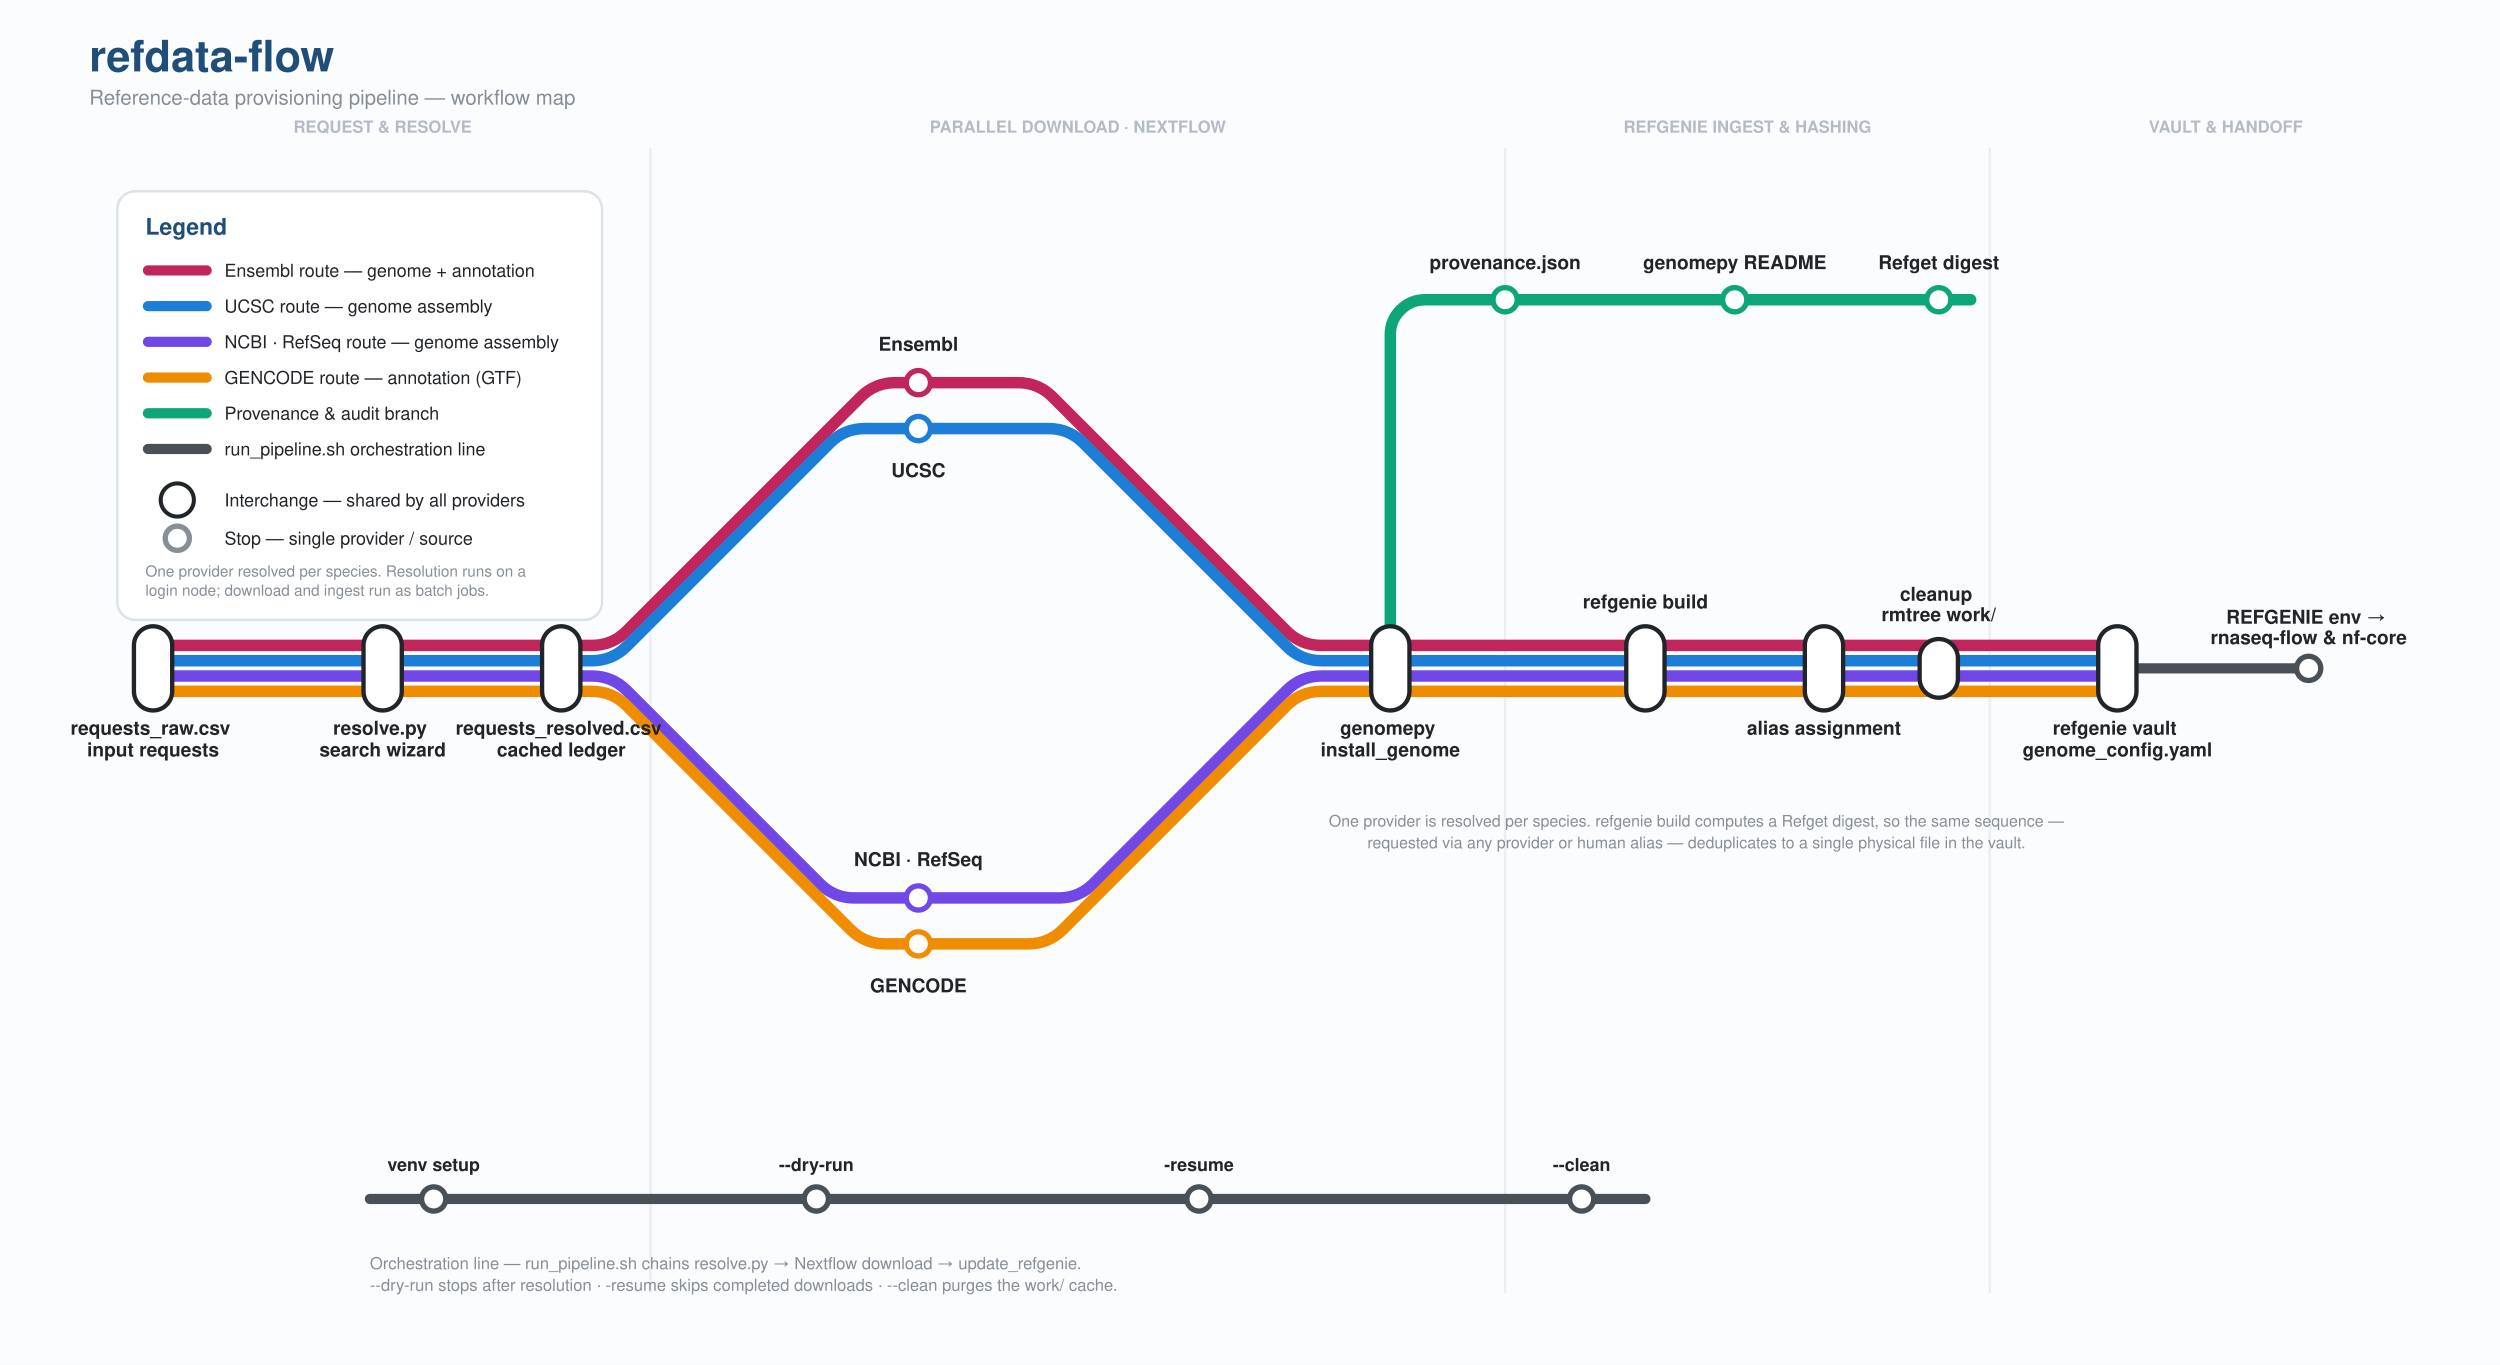
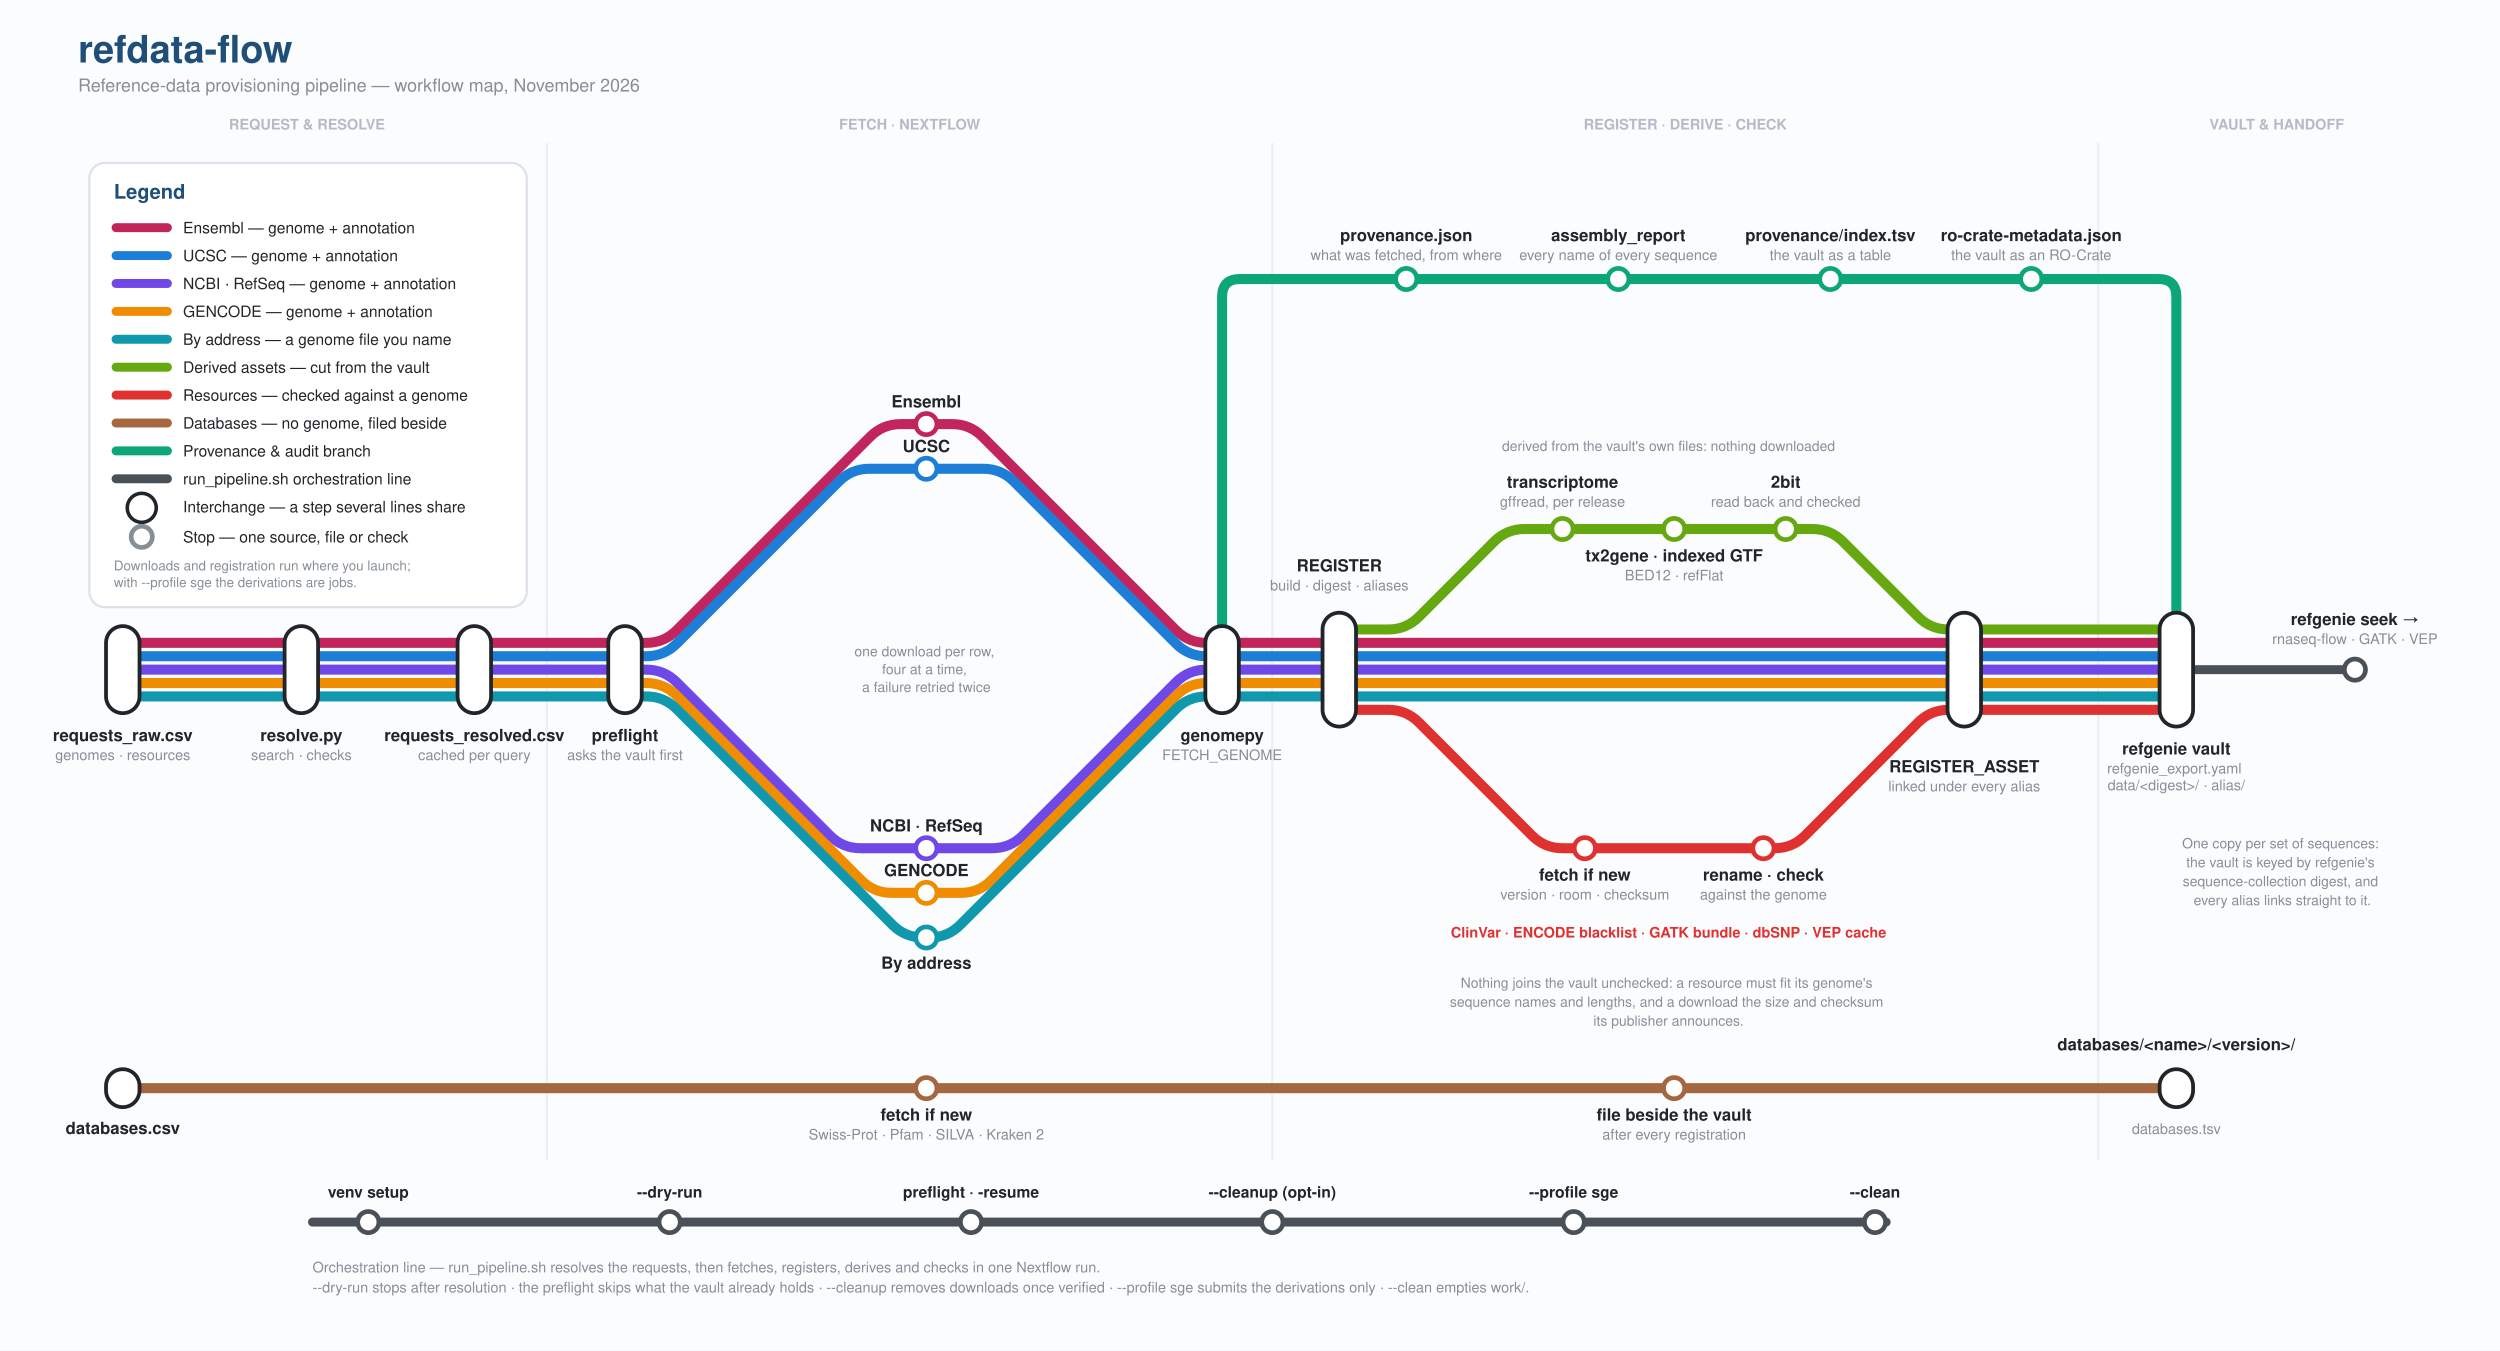
- <svg xmlns="http://www.w3.org/2000/svg" viewBox="0 0 1960 1070" font-family="'Segoe UI',Helvetica,Arial,sans-serif">
-   <rect width="1960" height="1070" fill="#fbfcfe" />
-   <text x="70.0" y="56.0" font-size="34" font-weight="800" text-anchor="start" fill="#1f4e79" font-family="'Segoe UI',Helvetica,Arial,sans-serif">
-     <tspan x="70.0" dy="0">refdata-flow</tspan>
-   </text>
-   <text x="70.0" y="82.0" font-size="16" font-weight="500" text-anchor="start" fill="#868e96" font-family="'Segoe UI',Helvetica,Arial,sans-serif">
-     <tspan x="70.0" dy="0">Reference-data provisioning pipeline — workflow map</tspan>
-   </text>
-   <text x="300.0" y="104.0" font-size="13" font-weight="700" text-anchor="middle" fill="#b4bbc6" font-family="'Segoe UI',Helvetica,Arial,sans-serif">
-     <tspan x="300.0" dy="0">REQUEST  &amp;  RESOLVE</tspan>
-   </text>
-   <text x="845.0" y="104.0" font-size="13" font-weight="700" text-anchor="middle" fill="#b4bbc6" font-family="'Segoe UI',Helvetica,Arial,sans-serif">
-     <tspan x="845.0" dy="0">PARALLEL  DOWNLOAD  ·  NEXTFLOW</tspan>
-   </text>
-   <text x="1370.0" y="104.0" font-size="13" font-weight="700" text-anchor="middle" fill="#b4bbc6" font-family="'Segoe UI',Helvetica,Arial,sans-serif">
-     <tspan x="1370.0" dy="0">REFGENIE  INGEST  &amp;  HASHING</tspan>
-   </text>
-   <text x="1745.0" y="104.0" font-size="13" font-weight="700" text-anchor="middle" fill="#b4bbc6" font-family="'Segoe UI',Helvetica,Arial,sans-serif">
-     <tspan x="1745.0" dy="0">VAULT  &amp;  HANDOFF</tspan>
-   </text>
-   <line x1="510" y1="116" x2="510" y2="1014" stroke="#eceef3" stroke-width="2" />
-   <line x1="1180" y1="116" x2="1180" y2="1014" stroke="#eceef3" stroke-width="2" />
-   <line x1="1560" y1="116" x2="1560" y2="1014" stroke="#eceef3" stroke-width="2" />
-   <path d="M 120.0 506.0 L 464.0 506.0 Q 480.0 506.0 491.3 494.7 L 674.7 311.3 Q 686.0 300.0 702.0 300.0 L 798.0 300.0 Q 814.0 300.0 825.3 311.3 L 1008.7 494.7 Q 1020.0 506.0 1036.0 506.0 L 1660.0 506.0" fill="none" stroke="#c2255c" stroke-width="9" stroke-linejoin="round" stroke-linecap="round" />
-   <path d="M 120.0 518.0 L 464.0 518.0 Q 480.0 518.0 491.3 506.7 L 650.7 347.3 Q 662.0 336.0 678.0 336.0 L 822.0 336.0 Q 838.0 336.0 849.3 347.3 L 1008.7 506.7 Q 1020.0 518.0 1036.0 518.0 L 1660.0 518.0" fill="none" stroke="#1c7ed6" stroke-width="9" stroke-linejoin="round" stroke-linecap="round" />
-   <path d="M 120.0 530.0 L 464.0 530.0 Q 480.0 530.0 491.3 541.3 L 642.7 692.7 Q 654.0 704.0 670.0 704.0 L 830.0 704.0 Q 846.0 704.0 857.3 692.7 L 1008.7 541.3 Q 1020.0 530.0 1036.0 530.0 L 1660.0 530.0" fill="none" stroke="#7048e8" stroke-width="9" stroke-linejoin="round" stroke-linecap="round" />
-   <path d="M 120.0 542.0 L 464.0 542.0 Q 480.0 542.0 491.3 553.3 L 666.7 728.7 Q 678.0 740.0 694.0 740.0 L 806.0 740.0 Q 822.0 740.0 833.3 728.7 L 1008.7 553.3 Q 1020.0 542.0 1036.0 542.0 L 1660.0 542.0" fill="none" stroke="#f08c00" stroke-width="9" stroke-linejoin="round" stroke-linecap="round" />
-   <path d="M 1090.0 491.0 L 1090.0 262.3 Q 1090.0 251.0 1098.0 243.0 L 1098.0 243.0 Q 1106.0 235.0 1117.3 235.0 L 1545.0 235.0" fill="none" stroke="#0ca678" stroke-width="9" stroke-linejoin="round" stroke-linecap="round" />
-   <path d="M 1675.0 524.0 L 1810.0 524.0" fill="none" stroke="#495057" stroke-width="8" stroke-linejoin="round" stroke-linecap="round" />
-   <path d="M 290 940 L 1290 940" fill="none" stroke="#495057" stroke-width="8" stroke-linejoin="round" stroke-linecap="round" />
-   <rect x="105" y="491" width="30" height="66" rx="15" fill="#ffffff" stroke="#212529" stroke-width="3.4" />
-   <text x="120.0" y="576.0" font-size="15" font-weight="600" text-anchor="middle" fill="#212529" font-family="'Segoe UI',Helvetica,Arial,sans-serif">
-     <tspan x="120.0" dy="0">requests_raw.csv</tspan>
-     <tspan x="120.0" dy="17">input requests</tspan>
-   </text>
-   <rect x="285" y="491" width="30" height="66" rx="15" fill="#ffffff" stroke="#212529" stroke-width="3.4" />
-   <text x="300.0" y="576.0" font-size="15" font-weight="600" text-anchor="middle" fill="#212529" font-family="'Segoe UI',Helvetica,Arial,sans-serif">
-     <tspan x="300.0" dy="0">resolve.py</tspan>
-     <tspan x="300.0" dy="17">search wizard</tspan>
-   </text>
-   <rect x="425" y="491" width="30" height="66" rx="15" fill="#ffffff" stroke="#212529" stroke-width="3.4" />
-   <text x="440.0" y="576.0" font-size="15" font-weight="600" text-anchor="middle" fill="#212529" font-family="'Segoe UI',Helvetica,Arial,sans-serif">
-     <tspan x="440.0" dy="0">requests_resolved.csv</tspan>
-     <tspan x="440.0" dy="17">cached ledger</tspan>
-   </text>
-   <circle cx="720" cy="300" r="9.5" fill="#ffffff" stroke="#c2255c" stroke-width="4.2" />
-   <text x="720.0" y="275.0" font-size="15" font-weight="600" text-anchor="middle" fill="#212529" font-family="'Segoe UI',Helvetica,Arial,sans-serif">
-     <tspan x="720.0" dy="0">Ensembl</tspan>
-   </text>
-   <circle cx="720" cy="336" r="9.5" fill="#ffffff" stroke="#1c7ed6" stroke-width="4.2" />
-   <text x="720.0" y="374.0" font-size="15" font-weight="600" text-anchor="middle" fill="#212529" font-family="'Segoe UI',Helvetica,Arial,sans-serif">
-     <tspan x="720.0" dy="0">UCSC</tspan>
-   </text>
-   <circle cx="720" cy="704" r="9.5" fill="#ffffff" stroke="#7048e8" stroke-width="4.2" />
-   <text x="720.0" y="679.0" font-size="15" font-weight="600" text-anchor="middle" fill="#212529" font-family="'Segoe UI',Helvetica,Arial,sans-serif">
-     <tspan x="720.0" dy="0">NCBI · RefSeq</tspan>
-   </text>
-   <circle cx="720" cy="740" r="9.5" fill="#ffffff" stroke="#f08c00" stroke-width="4.2" />
-   <text x="720.0" y="778.0" font-size="15" font-weight="600" text-anchor="middle" fill="#212529" font-family="'Segoe UI',Helvetica,Arial,sans-serif">
-     <tspan x="720.0" dy="0">GENCODE</tspan>
-   </text>
-   <rect x="1075" y="491" width="30" height="66" rx="15" fill="#ffffff" stroke="#212529" stroke-width="3.4" />
-   <text x="1090.0" y="576.0" font-size="15" font-weight="600" text-anchor="middle" fill="#212529" font-family="'Segoe UI',Helvetica,Arial,sans-serif">
-     <tspan x="1090.0" dy="0">genomepy</tspan>
-     <tspan x="1090.0" dy="17">install_genome</tspan>
-   </text>
-   <circle cx="1180" cy="235" r="9.5" fill="#ffffff" stroke="#0ca678" stroke-width="4.2" />
-   <text x="1180.0" y="211.0" font-size="15" font-weight="600" text-anchor="middle" fill="#212529" font-family="'Segoe UI',Helvetica,Arial,sans-serif">
-     <tspan x="1180.0" dy="0">provenance.json</tspan>
-   </text>
-   <circle cx="1360" cy="235" r="9.5" fill="#ffffff" stroke="#0ca678" stroke-width="4.2" />
-   <text x="1360.0" y="211.0" font-size="15" font-weight="600" text-anchor="middle" fill="#212529" font-family="'Segoe UI',Helvetica,Arial,sans-serif">
-     <tspan x="1360.0" dy="0">genomepy README</tspan>
-   </text>
-   <circle cx="1520" cy="235" r="9.5" fill="#ffffff" stroke="#0ca678" stroke-width="4.2" />
-   <text x="1520.0" y="211.0" font-size="15" font-weight="600" text-anchor="middle" fill="#212529" font-family="'Segoe UI',Helvetica,Arial,sans-serif">
-     <tspan x="1520.0" dy="0">Refget digest</tspan>
-   </text>
-   <rect x="1275" y="491" width="30" height="66" rx="15" fill="#ffffff" stroke="#212529" stroke-width="3.4" />
-   <text x="1290.0" y="477.0" font-size="15" font-weight="600" text-anchor="middle" fill="#212529" font-family="'Segoe UI',Helvetica,Arial,sans-serif">
-     <tspan x="1290.0" dy="0">refgenie build</tspan>
-   </text>
-   <rect x="1415" y="491" width="30" height="66" rx="15" fill="#ffffff" stroke="#212529" stroke-width="3.4" />
-   <text x="1430.0" y="576.0" font-size="15" font-weight="600" text-anchor="middle" fill="#212529" font-family="'Segoe UI',Helvetica,Arial,sans-serif">
-     <tspan x="1430.0" dy="0">alias assignment</tspan>
-   </text>
-   <rect x="1505" y="501" width="30" height="46" rx="15" fill="#ffffff" stroke="#212529" stroke-width="3.4" />
-   <text x="1520.0" y="471.0" font-size="15" font-weight="600" text-anchor="middle" fill="#212529" font-family="'Segoe UI',Helvetica,Arial,sans-serif">
-     <tspan x="1520.0" dy="0">cleanup</tspan>
-     <tspan x="1520.0" dy="16">rmtree work/</tspan>
-   </text>
-   <rect x="1645" y="491" width="30" height="66" rx="15" fill="#ffffff" stroke="#212529" stroke-width="3.4" />
-   <text x="1660.0" y="576.0" font-size="15" font-weight="600" text-anchor="middle" fill="#212529" font-family="'Segoe UI',Helvetica,Arial,sans-serif">
-     <tspan x="1660.0" dy="0">refgenie vault</tspan>
-     <tspan x="1660.0" dy="17">genome_config.yaml</tspan>
-   </text>
-   <circle cx="1810" cy="524" r="9.5" fill="#ffffff" stroke="#495057" stroke-width="4.2" />
-   <text x="1810.0" y="489.0" font-size="15" font-weight="600" text-anchor="middle" fill="#212529" font-family="'Segoe UI',Helvetica,Arial,sans-serif">
-     <tspan x="1810.0" dy="0">REFGENIE env →</tspan>
-     <tspan x="1810.0" dy="16">rnaseq-flow &amp; nf-core</tspan>
-   </text>
-   <circle cx="340" cy="940" r="9.5" fill="#ffffff" stroke="#495057" stroke-width="4.2" />
-   <text x="340.0" y="918.0" font-size="14" font-weight="600" text-anchor="middle" fill="#212529" font-family="'Segoe UI',Helvetica,Arial,sans-serif">
-     <tspan x="340.0" dy="0">venv setup</tspan>
-   </text>
-   <circle cx="640" cy="940" r="9.5" fill="#ffffff" stroke="#495057" stroke-width="4.2" />
-   <text x="640.0" y="918.0" font-size="14" font-weight="600" text-anchor="middle" fill="#212529" font-family="'Segoe UI',Helvetica,Arial,sans-serif">
-     <tspan x="640.0" dy="0">--dry-run</tspan>
-   </text>
-   <circle cx="940" cy="940" r="9.5" fill="#ffffff" stroke="#495057" stroke-width="4.2" />
-   <text x="940.0" y="918.0" font-size="14" font-weight="600" text-anchor="middle" fill="#212529" font-family="'Segoe UI',Helvetica,Arial,sans-serif">
-     <tspan x="940.0" dy="0">-resume</tspan>
-   </text>
-   <circle cx="1240" cy="940" r="9.5" fill="#ffffff" stroke="#495057" stroke-width="4.2" />
-   <text x="1240.0" y="918.0" font-size="14" font-weight="600" text-anchor="middle" fill="#212529" font-family="'Segoe UI',Helvetica,Arial,sans-serif">
-     <tspan x="1240.0" dy="0">--clean</tspan>
-   </text>
-   <text x="1330.0" y="648.0" font-size="12.5" font-weight="500" text-anchor="middle" fill="#868e96" font-family="'Segoe UI',Helvetica,Arial,sans-serif">
-     <tspan x="1330.0" dy="0">One provider is resolved per species. refgenie build computes a Refget digest, so the same sequence —</tspan>
-   </text>
-   <text x="1330.0" y="665.0" font-size="12.5" font-weight="500" text-anchor="middle" fill="#868e96" font-family="'Segoe UI',Helvetica,Arial,sans-serif">
-     <tspan x="1330.0" dy="0">requested via any provider or human alias — deduplicates to a single physical file in the vault.</tspan>
-   </text>
-   <text x="290.0" y="995.0" font-size="13" font-weight="500" text-anchor="start" fill="#868e96" font-family="'Segoe UI',Helvetica,Arial,sans-serif">
-     <tspan x="290.0" dy="0">Orchestration line — run_pipeline.sh chains resolve.py → Nextflow download → update_refgenie.</tspan>
-   </text>
-   <text x="290.0" y="1012.0" font-size="13" font-weight="500" text-anchor="start" fill="#868e96" font-family="'Segoe UI',Helvetica,Arial,sans-serif">
-     <tspan x="290.0" dy="0">--dry-run stops after resolution · -resume skips completed downloads · --clean purges the work/ cache.</tspan>
-   </text>
-   <rect x="92" y="150" width="380" height="336" rx="14" fill="#ffffff" stroke="#dde2ea" stroke-width="2" />
-   <text x="114.0" y="184.0" font-size="18" font-weight="800" text-anchor="start" fill="#1f4e79" font-family="'Segoe UI',Helvetica,Arial,sans-serif">
-     <tspan x="114.0" dy="0">Legend</tspan>
-   </text>
-   <line x1="116" y1="212" x2="162" y2="212" stroke="#c2255c" stroke-width="8" stroke-linecap="round" />
-   <text x="176.0" y="217.0" font-size="14" font-weight="500" text-anchor="start" fill="#212529" font-family="'Segoe UI',Helvetica,Arial,sans-serif">
-     <tspan x="176.0" dy="0">Ensembl route — genome + annotation</tspan>
-   </text>
-   <line x1="116" y1="240" x2="162" y2="240" stroke="#1c7ed6" stroke-width="8" stroke-linecap="round" />
-   <text x="176.0" y="245.0" font-size="14" font-weight="500" text-anchor="start" fill="#212529" font-family="'Segoe UI',Helvetica,Arial,sans-serif">
-     <tspan x="176.0" dy="0">UCSC route — genome assembly</tspan>
-   </text>
-   <line x1="116" y1="268" x2="162" y2="268" stroke="#7048e8" stroke-width="8" stroke-linecap="round" />
-   <text x="176.0" y="273.0" font-size="14" font-weight="500" text-anchor="start" fill="#212529" font-family="'Segoe UI',Helvetica,Arial,sans-serif">
-     <tspan x="176.0" dy="0">NCBI · RefSeq route — genome assembly</tspan>
-   </text>
-   <line x1="116" y1="296" x2="162" y2="296" stroke="#f08c00" stroke-width="8" stroke-linecap="round" />
-   <text x="176.0" y="301.0" font-size="14" font-weight="500" text-anchor="start" fill="#212529" font-family="'Segoe UI',Helvetica,Arial,sans-serif">
-     <tspan x="176.0" dy="0">GENCODE route — annotation (GTF)</tspan>
-   </text>
-   <line x1="116" y1="324" x2="162" y2="324" stroke="#0ca678" stroke-width="8" stroke-linecap="round" />
-   <text x="176.0" y="329.0" font-size="14" font-weight="500" text-anchor="start" fill="#212529" font-family="'Segoe UI',Helvetica,Arial,sans-serif">
-     <tspan x="176.0" dy="0">Provenance &amp; audit branch</tspan>
-   </text>
-   <line x1="116" y1="352" x2="162" y2="352" stroke="#495057" stroke-width="8" stroke-linecap="round" />
-   <text x="176.0" y="357.0" font-size="14" font-weight="500" text-anchor="start" fill="#212529" font-family="'Segoe UI',Helvetica,Arial,sans-serif">
-     <tspan x="176.0" dy="0">run_pipeline.sh orchestration line</tspan>
-   </text>
-   <rect x="126" y="379" width="26" height="26" rx="13" fill="#ffffff" stroke="#212529" stroke-width="3.2" />
-   <text x="176.0" y="397.0" font-size="14" font-weight="500" text-anchor="start" fill="#212529" font-family="'Segoe UI',Helvetica,Arial,sans-serif">
-     <tspan x="176.0" dy="0">Interchange — shared by all providers</tspan>
-   </text>
-   <circle cx="139" cy="422" r="9.5" fill="#ffffff" stroke="#868e96" stroke-width="4.2" />
-   <text x="176.0" y="427.0" font-size="14" font-weight="500" text-anchor="start" fill="#212529" font-family="'Segoe UI',Helvetica,Arial,sans-serif">
-     <tspan x="176.0" dy="0">Stop — single provider / source</tspan>
-   </text>
-   <text x="114.0" y="452.0" font-size="12" font-weight="500" text-anchor="start" fill="#868e96" font-family="'Segoe UI',Helvetica,Arial,sans-serif">
-     <tspan x="114.0" dy="0">One provider resolved per species. Resolution runs on a</tspan>
-   </text>
-   <text x="114.0" y="467.0" font-size="12" font-weight="500" text-anchor="start" fill="#868e96" font-family="'Segoe UI',Helvetica,Arial,sans-serif">
-     <tspan x="114.0" dy="0">login node; download and ingest run as batch jobs.</tspan>
+ <svg xmlns="http://www.w3.org/2000/svg" viewBox="0 0 2240 1210" font-family="'Segoe UI',Helvetica,Arial,sans-serif">
+   <rect width="2240" height="1210" fill="#fbfcfe" />
+   <text x="70" y="56" font-size="34" font-weight="800" text-anchor="start" fill="#1f4e79">
+     <tspan x="70" dy="0">refdata-flow</tspan>
+   </text>
+   <text x="70" y="82" font-size="16" font-weight="500" text-anchor="start" fill="#868e96">
+     <tspan x="70" dy="0">Reference-data provisioning pipeline — workflow map, November 2026</tspan>
+   </text>
+   <text x="275.0" y="116" font-size="13" font-weight="700" text-anchor="middle" fill="#b4bbc6">
+     <tspan x="275.0" dy="0">REQUEST  &amp;  RESOLVE</tspan>
+   </text>
+   <text x="815.0" y="116" font-size="13" font-weight="700" text-anchor="middle" fill="#b4bbc6">
+     <tspan x="815.0" dy="0">FETCH  ·  NEXTFLOW</tspan>
+   </text>
+   <text x="1510.0" y="116" font-size="13" font-weight="700" text-anchor="middle" fill="#b4bbc6">
+     <tspan x="1510.0" dy="0">REGISTER  ·  DERIVE  ·  CHECK</tspan>
+   </text>
+   <text x="2040.0" y="116" font-size="13" font-weight="700" text-anchor="middle" fill="#b4bbc6">
+     <tspan x="2040.0" dy="0">VAULT  &amp;  HANDOFF</tspan>
+   </text>
+   <line x1="490" y1="128" x2="490" y2="1040" stroke="#eceef3" stroke-width="2" />
+   <line x1="1140" y1="128" x2="1140" y2="1040" stroke="#eceef3" stroke-width="2" />
+   <line x1="1880" y1="128" x2="1880" y2="1040" stroke="#eceef3" stroke-width="2" />
+   <path d="M 110 576 L 579.0 576.0 Q 595 576 606.3 564.7 L 779.7 391.3 Q 791 380 807.0 380.0 L 853.0 380.0 Q 869 380 880.3 391.3 L 1053.7 564.7 Q 1065 576 1081.0 576.0 L 1950 576" fill="none" stroke="#c2255c" stroke-width="9" stroke-linejoin="round" stroke-linecap="round" />
+   <path d="M 110 588 L 579.0 588.0 Q 595 588 606.3 576.7 L 751.7 431.3 Q 763 420 779.0 420.0 L 881.0 420.0 Q 897 420 908.3 431.3 L 1053.7 576.7 Q 1065 588 1081.0 588.0 L 1950 588" fill="none" stroke="#1c7ed6" stroke-width="9" stroke-linejoin="round" stroke-linecap="round" />
+   <path d="M 110 600 L 579.0 600.0 Q 595 600 606.3 611.3 L 743.7 748.7 Q 755 760 771.0 760.0 L 889.0 760.0 Q 905 760 916.3 748.7 L 1053.7 611.3 Q 1065 600 1081.0 600.0 L 1950 600" fill="none" stroke="#7048e8" stroke-width="9" stroke-linejoin="round" stroke-linecap="round" />
+   <path d="M 110 612 L 579.0 612.0 Q 595 612 606.3 623.3 L 771.7 788.7 Q 783 800 799.0 800.0 L 861.0 800.0 Q 877 800 888.3 788.7 L 1053.7 623.3 Q 1065 612 1081.0 612.0 L 1950 612" fill="none" stroke="#f08c00" stroke-width="9" stroke-linejoin="round" stroke-linecap="round" />
+   <path d="M 110 624 L 579.0 624.0 Q 595 624 606.3 635.3 L 799.7 828.7 Q 811 840 827.0 840.0 L 833.0 840.0 Q 849 840 860.3 828.7 L 1053.7 635.3 Q 1065 624 1081.0 624.0 L 1950 624" fill="none" stroke="#1098ad" stroke-width="9" stroke-linejoin="round" stroke-linecap="round" />
+   <path d="M 1200 564 L 1244.0 564.0 Q 1260 564 1271.3 552.7 L 1338.7 485.3 Q 1350 474 1366.0 474.0 L 1624.0 474.0 Q 1640 474 1651.3 485.3 L 1718.7 552.7 Q 1730 564 1746.0 564.0 L 1950 564" fill="none" stroke="#66a80f" stroke-width="9" stroke-linejoin="round" stroke-linecap="round" />
+   <path d="M 1200 636 L 1244.0 636.0 Q 1260 636 1271.3 647.3 L 1372.7 748.7 Q 1384 760 1400.0 760.0 L 1590.0 760.0 Q 1606 760 1617.3 748.7 L 1718.7 647.3 Q 1730 636 1746.0 636.0 L 1950 636" fill="none" stroke="#e03131" stroke-width="9" stroke-linejoin="round" stroke-linecap="round" />
+   <path d="M 1095 561 L 1095.0 266.0 Q 1095 250 1111.0 250.0 L 1934.0 250.0 Q 1950 250 1950.0 266.0 L 1950 549" fill="none" stroke="#0ca678" stroke-width="9" stroke-linejoin="round" stroke-linecap="round" />
+   <path d="M 110 975 L 1950 975" fill="none" stroke="#a5673f" stroke-width="9" stroke-linejoin="round" stroke-linecap="round" />
+   <path d="M 1950 600 L 2110 600" fill="none" stroke="#495057" stroke-width="8" stroke-linejoin="round" stroke-linecap="round" />
+   <path d="M 280 1095 L 1690 1095" fill="none" stroke="#495057" stroke-width="8" stroke-linejoin="round" stroke-linecap="round" />
+   <rect x="95" y="561" width="30" height="78" rx="15" fill="#ffffff" stroke="#212529" stroke-width="3.4" />
+   <text x="110" y="664" font-size="15" font-weight="600" text-anchor="middle" fill="#212529">
+     <tspan x="110" dy="0">requests_raw.csv</tspan>
+   </text>
+   <text x="110" y="681" font-size="13" font-weight="500" text-anchor="middle" fill="#868e96">
+     <tspan x="110" dy="0">genomes · resources</tspan>
+   </text>
+   <rect x="255" y="561" width="30" height="78" rx="15" fill="#ffffff" stroke="#212529" stroke-width="3.4" />
+   <text x="270" y="664" font-size="15" font-weight="600" text-anchor="middle" fill="#212529">
+     <tspan x="270" dy="0">resolve.py</tspan>
+   </text>
+   <text x="270" y="681" font-size="13" font-weight="500" text-anchor="middle" fill="#868e96">
+     <tspan x="270" dy="0">search · checks</tspan>
+   </text>
+   <rect x="410" y="561" width="30" height="78" rx="15" fill="#ffffff" stroke="#212529" stroke-width="3.4" />
+   <text x="425" y="664" font-size="15" font-weight="600" text-anchor="middle" fill="#212529">
+     <tspan x="425" dy="0">requests_resolved.csv</tspan>
+   </text>
+   <text x="425" y="681" font-size="13" font-weight="500" text-anchor="middle" fill="#868e96">
+     <tspan x="425" dy="0">cached per query</tspan>
+   </text>
+   <rect x="545" y="561" width="30" height="78" rx="15" fill="#ffffff" stroke="#212529" stroke-width="3.4" />
+   <text x="560" y="664" font-size="15" font-weight="600" text-anchor="middle" fill="#212529">
+     <tspan x="560" dy="0">preflight</tspan>
+   </text>
+   <text x="560" y="681" font-size="13" font-weight="500" text-anchor="middle" fill="#868e96">
+     <tspan x="560" dy="0">asks the vault first</tspan>
+   </text>
+   <rect x="1080" y="561" width="30" height="78" rx="15" fill="#ffffff" stroke="#212529" stroke-width="3.4" />
+   <text x="1095" y="664" font-size="15" font-weight="600" text-anchor="middle" fill="#212529">
+     <tspan x="1095" dy="0">genomepy</tspan>
+   </text>
+   <text x="1095" y="681" font-size="13" font-weight="500" text-anchor="middle" fill="#868e96">
+     <tspan x="1095" dy="0">FETCH_GENOME</tspan>
+   </text>
+   <circle cx="830" cy="380" r="9.5" fill="#ffffff" stroke="#c2255c" stroke-width="4.2" />
+   <text x="830" y="365" font-size="15" font-weight="600" text-anchor="middle" fill="#212529">
+     <tspan x="830" dy="0">Ensembl</tspan>
+   </text>
+   <circle cx="830" cy="420" r="9.5" fill="#ffffff" stroke="#1c7ed6" stroke-width="4.2" />
+   <text x="830" y="405" font-size="15" font-weight="600" text-anchor="middle" fill="#212529">
+     <tspan x="830" dy="0">UCSC</tspan>
+   </text>
+   <circle cx="830" cy="760" r="9.5" fill="#ffffff" stroke="#7048e8" stroke-width="4.2" />
+   <text x="830" y="745" font-size="15" font-weight="600" text-anchor="middle" fill="#212529">
+     <tspan x="830" dy="0">NCBI · RefSeq</tspan>
+   </text>
+   <circle cx="830" cy="800" r="9.5" fill="#ffffff" stroke="#f08c00" stroke-width="4.2" />
+   <text x="830" y="785" font-size="15" font-weight="600" text-anchor="middle" fill="#212529">
+     <tspan x="830" dy="0">GENCODE</tspan>
+   </text>
+   <circle cx="830" cy="840" r="9.5" fill="#ffffff" stroke="#1098ad" stroke-width="4.2" />
+   <text x="830" y="868" font-size="15" font-weight="600" text-anchor="middle" fill="#212529">
+     <tspan x="830" dy="0">By address</tspan>
+   </text>
+   <text x="830" y="588" font-size="12.5" font-weight="500" text-anchor="middle" fill="#868e96">
+     <tspan x="830" dy="0">one download per row,</tspan>
+     <tspan x="830" dy="16">four at a time,</tspan>
+     <tspan x="830" dy="16">a failure retried twice</tspan>
+   </text>
+   <rect x="1185" y="549" width="30" height="102" rx="15" fill="#ffffff" stroke="#212529" stroke-width="3.4" />
+   <text x="1200" y="512" font-size="15" font-weight="600" text-anchor="middle" fill="#212529">
+     <tspan x="1200" dy="0">REGISTER</tspan>
+   </text>
+   <text x="1200" y="529" font-size="13" font-weight="500" text-anchor="middle" fill="#868e96">
+     <tspan x="1200" dy="0">build · digest · aliases</tspan>
+   </text>
+   <rect x="1745" y="549" width="30" height="102" rx="15" fill="#ffffff" stroke="#212529" stroke-width="3.4" />
+   <text x="1760" y="692" font-size="15" font-weight="600" text-anchor="middle" fill="#212529">
+     <tspan x="1760" dy="0">REGISTER_ASSET</tspan>
+   </text>
+   <text x="1760" y="709" font-size="13" font-weight="500" text-anchor="middle" fill="#868e96">
+     <tspan x="1760" dy="0">linked under every alias</tspan>
+   </text>
+   <rect x="1935" y="549" width="30" height="102" rx="15" fill="#ffffff" stroke="#212529" stroke-width="3.4" />
+   <text x="1950" y="676" font-size="15" font-weight="600" text-anchor="middle" fill="#212529">
+     <tspan x="1950" dy="0">refgenie vault</tspan>
+   </text>
+   <text x="1950" y="693" font-size="13" font-weight="500" text-anchor="middle" fill="#868e96">
+     <tspan x="1950" dy="0">refgenie_export.yaml</tspan>
+     <tspan x="1950" dy="15">data/&lt;digest&gt;/ · alias/</tspan>
+   </text>
+   <circle cx="2110" cy="600" r="9.5" fill="#ffffff" stroke="#495057" stroke-width="4.2" />
+   <text x="2110" y="560" font-size="15" font-weight="600" text-anchor="middle" fill="#212529">
+     <tspan x="2110" dy="0">refgenie seek →</tspan>
+   </text>
+   <text x="2110" y="577" font-size="13" font-weight="500" text-anchor="middle" fill="#868e96">
+     <tspan x="2110" dy="0">rnaseq-flow · GATK · VEP</tspan>
+   </text>
+   <circle cx="1400" cy="474" r="9.5" fill="#ffffff" stroke="#66a80f" stroke-width="4.2" />
+   <text x="1400" y="437" font-size="15" font-weight="600" text-anchor="middle" fill="#212529">
+     <tspan x="1400" dy="0">transcriptome</tspan>
+   </text>
+   <text x="1400" y="454" font-size="13" font-weight="500" text-anchor="middle" fill="#868e96">
+     <tspan x="1400" dy="0">gffread, per release</tspan>
+   </text>
+   <circle cx="1500" cy="474" r="9.5" fill="#ffffff" stroke="#66a80f" stroke-width="4.2" />
+   <text x="1500" y="503" font-size="15" font-weight="600" text-anchor="middle" fill="#212529">
+     <tspan x="1500" dy="0">tx2gene · indexed GTF</tspan>
+   </text>
+   <text x="1500" y="520" font-size="13" font-weight="500" text-anchor="middle" fill="#868e96">
+     <tspan x="1500" dy="0">BED12 · refFlat</tspan>
+   </text>
+   <circle cx="1600" cy="474" r="9.5" fill="#ffffff" stroke="#66a80f" stroke-width="4.2" />
+   <text x="1600" y="437" font-size="15" font-weight="600" text-anchor="middle" fill="#212529">
+     <tspan x="1600" dy="0">2bit</tspan>
+   </text>
+   <text x="1600" y="454" font-size="13" font-weight="500" text-anchor="middle" fill="#868e96">
+     <tspan x="1600" dy="0">read back and checked</tspan>
+   </text>
+   <text x="1495" y="404" font-size="12.5" font-weight="500" text-anchor="middle" fill="#868e96">
+     <tspan x="1495" dy="0">derived from the vault's own files: nothing downloaded</tspan>
+   </text>
+   <circle cx="1420" cy="760" r="9.5" fill="#ffffff" stroke="#e03131" stroke-width="4.2" />
+   <text x="1420" y="789" font-size="15" font-weight="600" text-anchor="middle" fill="#212529">
+     <tspan x="1420" dy="0">fetch if new</tspan>
+   </text>
+   <text x="1420" y="806" font-size="13" font-weight="500" text-anchor="middle" fill="#868e96">
+     <tspan x="1420" dy="0">version · room · checksum</tspan>
+   </text>
+   <circle cx="1580" cy="760" r="9.5" fill="#ffffff" stroke="#e03131" stroke-width="4.2" />
+   <text x="1580" y="789" font-size="15" font-weight="600" text-anchor="middle" fill="#212529">
+     <tspan x="1580" dy="0">rename · check</tspan>
+   </text>
+   <text x="1580" y="806" font-size="13" font-weight="500" text-anchor="middle" fill="#868e96">
+     <tspan x="1580" dy="0">against the genome</tspan>
+   </text>
+   <text x="1495" y="840" font-size="13" font-weight="600" text-anchor="middle" fill="#e03131">
+     <tspan x="1495" dy="0">ClinVar · ENCODE blacklist · GATK bundle · dbSNP · VEP cache</tspan>
+   </text>
+   <circle cx="1260" cy="250" r="9.5" fill="#ffffff" stroke="#0ca678" stroke-width="4.2" />
+   <text x="1260" y="216" font-size="15" font-weight="600" text-anchor="middle" fill="#212529">
+     <tspan x="1260" dy="0">provenance.json</tspan>
+   </text>
+   <text x="1260" y="233" font-size="13" font-weight="500" text-anchor="middle" fill="#868e96">
+     <tspan x="1260" dy="0">what was fetched, from where</tspan>
+   </text>
+   <circle cx="1450" cy="250" r="9.5" fill="#ffffff" stroke="#0ca678" stroke-width="4.2" />
+   <text x="1450" y="216" font-size="15" font-weight="600" text-anchor="middle" fill="#212529">
+     <tspan x="1450" dy="0">assembly_report</tspan>
+   </text>
+   <text x="1450" y="233" font-size="13" font-weight="500" text-anchor="middle" fill="#868e96">
+     <tspan x="1450" dy="0">every name of every sequence</tspan>
+   </text>
+   <circle cx="1640" cy="250" r="9.5" fill="#ffffff" stroke="#0ca678" stroke-width="4.2" />
+   <text x="1640" y="216" font-size="15" font-weight="600" text-anchor="middle" fill="#212529">
+     <tspan x="1640" dy="0">provenance/index.tsv</tspan>
+   </text>
+   <text x="1640" y="233" font-size="13" font-weight="500" text-anchor="middle" fill="#868e96">
+     <tspan x="1640" dy="0">the vault as a table</tspan>
+   </text>
+   <circle cx="1820" cy="250" r="9.5" fill="#ffffff" stroke="#0ca678" stroke-width="4.2" />
+   <text x="1820" y="216" font-size="15" font-weight="600" text-anchor="middle" fill="#212529">
+     <tspan x="1820" dy="0">ro-crate-metadata.json</tspan>
+   </text>
+   <text x="1820" y="233" font-size="13" font-weight="500" text-anchor="middle" fill="#868e96">
+     <tspan x="1820" dy="0">the vault as an RO-Crate</tspan>
+   </text>
+   <rect x="95" y="958" width="30" height="34" rx="15" fill="#ffffff" stroke="#212529" stroke-width="3.4" />
+   <text x="110" y="1016" font-size="15" font-weight="600" text-anchor="middle" fill="#212529">
+     <tspan x="110" dy="0">databases.csv</tspan>
+   </text>
+   <circle cx="830" cy="975" r="9.5" fill="#ffffff" stroke="#a5673f" stroke-width="4.2" />
+   <text x="830" y="1004" font-size="15" font-weight="600" text-anchor="middle" fill="#212529">
+     <tspan x="830" dy="0">fetch if new</tspan>
+   </text>
+   <text x="830" y="1021" font-size="13" font-weight="500" text-anchor="middle" fill="#868e96">
+     <tspan x="830" dy="0">Swiss-Prot · Pfam · SILVA · Kraken 2</tspan>
+   </text>
+   <circle cx="1500" cy="975" r="9.5" fill="#ffffff" stroke="#a5673f" stroke-width="4.2" />
+   <text x="1500" y="1004" font-size="15" font-weight="600" text-anchor="middle" fill="#212529">
+     <tspan x="1500" dy="0">file beside the vault</tspan>
+   </text>
+   <text x="1500" y="1021" font-size="13" font-weight="500" text-anchor="middle" fill="#868e96">
+     <tspan x="1500" dy="0">after every registration</tspan>
+   </text>
+   <rect x="1935" y="958" width="30" height="34" rx="15" fill="#ffffff" stroke="#212529" stroke-width="3.4" />
+   <text x="1950" y="941" font-size="15" font-weight="600" text-anchor="middle" fill="#212529">
+     <tspan x="1950" dy="0">databases/&lt;name&gt;/&lt;version&gt;/</tspan>
+   </text>
+   <text x="1950" y="1016" font-size="13" font-weight="500" text-anchor="middle" fill="#868e96">
+     <tspan x="1950" dy="0">databases.tsv</tspan>
+   </text>
+   <circle cx="330" cy="1095" r="9.5" fill="#ffffff" stroke="#495057" stroke-width="4.2" />
+   <text x="330" y="1073" font-size="14" font-weight="600" text-anchor="middle" fill="#212529">
+     <tspan x="330" dy="0">venv setup</tspan>
+   </text>
+   <circle cx="600" cy="1095" r="9.5" fill="#ffffff" stroke="#495057" stroke-width="4.2" />
+   <text x="600" y="1073" font-size="14" font-weight="600" text-anchor="middle" fill="#212529">
+     <tspan x="600" dy="0">--dry-run</tspan>
+   </text>
+   <circle cx="870" cy="1095" r="9.5" fill="#ffffff" stroke="#495057" stroke-width="4.2" />
+   <text x="870" y="1073" font-size="14" font-weight="600" text-anchor="middle" fill="#212529">
+     <tspan x="870" dy="0">preflight · -resume</tspan>
+   </text>
+   <circle cx="1140" cy="1095" r="9.5" fill="#ffffff" stroke="#495057" stroke-width="4.2" />
+   <text x="1140" y="1073" font-size="14" font-weight="600" text-anchor="middle" fill="#212529">
+     <tspan x="1140" dy="0">--cleanup (opt-in)</tspan>
+   </text>
+   <circle cx="1410" cy="1095" r="9.5" fill="#ffffff" stroke="#495057" stroke-width="4.2" />
+   <text x="1410" y="1073" font-size="14" font-weight="600" text-anchor="middle" fill="#212529">
+     <tspan x="1410" dy="0">--profile sge</tspan>
+   </text>
+   <circle cx="1680" cy="1095" r="9.5" fill="#ffffff" stroke="#495057" stroke-width="4.2" />
+   <text x="1680" y="1073" font-size="14" font-weight="600" text-anchor="middle" fill="#212529">
+     <tspan x="1680" dy="0">--clean</tspan>
+   </text>
+   <text x="280" y="1140" font-size="13" font-weight="500" text-anchor="start" fill="#868e96">
+     <tspan x="280" dy="0">Orchestration line — run_pipeline.sh resolves the requests, then fetches, registers, derives and checks in one Nextflow run.</tspan>
+   </text>
+   <text x="280" y="1158" font-size="13" font-weight="500" text-anchor="start" fill="#868e96">
+     <tspan x="280" dy="0">--dry-run stops after resolution · the preflight skips what the vault already holds · --cleanup removes downloads once verified · --profile sge submits the derivations only · --clean empties work/.</tspan>
+   </text>
+   <text x="2045" y="760" font-size="12.5" font-weight="500" text-anchor="middle" fill="#868e96">
+     <tspan x="2045" dy="0">One copy per set of sequences:</tspan>
+     <tspan x="2045" dy="17">the vault is keyed by refgenie's</tspan>
+     <tspan x="2045" dy="17">sequence-collection digest, and</tspan>
+     <tspan x="2045" dy="17">every alias links straight to it.</tspan>
+   </text>
+   <text x="1495" y="885" font-size="12.5" font-weight="500" text-anchor="middle" fill="#868e96">
+     <tspan x="1495" dy="0">Nothing joins the vault unchecked: a resource must fit its genome's</tspan>
+     <tspan x="1495" dy="17">sequence names and lengths, and a download the size and checksum</tspan>
+     <tspan x="1495" dy="17">its publisher announces.</tspan>
+   </text>
+   <rect x="80" y="146" width="392" height="398" rx="14" fill="#ffffff" stroke="#dde2ea" stroke-width="2" />
+   <text x="102" y="178" font-size="18" font-weight="800" text-anchor="start" fill="#1f4e79">
+     <tspan x="102" dy="0">Legend</tspan>
+   </text>
+   <line x1="104" y1="204" x2="150" y2="204" stroke="#c2255c" stroke-width="8" stroke-linecap="round" />
+   <text x="164" y="209" font-size="14" font-weight="500" text-anchor="start" fill="#212529">
+     <tspan x="164" dy="0">Ensembl — genome + annotation</tspan>
+   </text>
+   <line x1="104" y1="229" x2="150" y2="229" stroke="#1c7ed6" stroke-width="8" stroke-linecap="round" />
+   <text x="164" y="234" font-size="14" font-weight="500" text-anchor="start" fill="#212529">
+     <tspan x="164" dy="0">UCSC — genome + annotation</tspan>
+   </text>
+   <line x1="104" y1="254" x2="150" y2="254" stroke="#7048e8" stroke-width="8" stroke-linecap="round" />
+   <text x="164" y="259" font-size="14" font-weight="500" text-anchor="start" fill="#212529">
+     <tspan x="164" dy="0">NCBI · RefSeq — genome + annotation</tspan>
+   </text>
+   <line x1="104" y1="279" x2="150" y2="279" stroke="#f08c00" stroke-width="8" stroke-linecap="round" />
+   <text x="164" y="284" font-size="14" font-weight="500" text-anchor="start" fill="#212529">
+     <tspan x="164" dy="0">GENCODE — genome + annotation</tspan>
+   </text>
+   <line x1="104" y1="304" x2="150" y2="304" stroke="#1098ad" stroke-width="8" stroke-linecap="round" />
+   <text x="164" y="309" font-size="14" font-weight="500" text-anchor="start" fill="#212529">
+     <tspan x="164" dy="0">By address — a genome file you name</tspan>
+   </text>
+   <line x1="104" y1="329" x2="150" y2="329" stroke="#66a80f" stroke-width="8" stroke-linecap="round" />
+   <text x="164" y="334" font-size="14" font-weight="500" text-anchor="start" fill="#212529">
+     <tspan x="164" dy="0">Derived assets — cut from the vault</tspan>
+   </text>
+   <line x1="104" y1="354" x2="150" y2="354" stroke="#e03131" stroke-width="8" stroke-linecap="round" />
+   <text x="164" y="359" font-size="14" font-weight="500" text-anchor="start" fill="#212529">
+     <tspan x="164" dy="0">Resources — checked against a genome</tspan>
+   </text>
+   <line x1="104" y1="379" x2="150" y2="379" stroke="#a5673f" stroke-width="8" stroke-linecap="round" />
+   <text x="164" y="384" font-size="14" font-weight="500" text-anchor="start" fill="#212529">
+     <tspan x="164" dy="0">Databases — no genome, filed beside</tspan>
+   </text>
+   <line x1="104" y1="404" x2="150" y2="404" stroke="#0ca678" stroke-width="8" stroke-linecap="round" />
+   <text x="164" y="409" font-size="14" font-weight="500" text-anchor="start" fill="#212529">
+     <tspan x="164" dy="0">Provenance &amp; audit branch</tspan>
+   </text>
+   <line x1="104" y1="429" x2="150" y2="429" stroke="#495057" stroke-width="8" stroke-linecap="round" />
+   <text x="164" y="434" font-size="14" font-weight="500" text-anchor="start" fill="#212529">
+     <tspan x="164" dy="0">run_pipeline.sh orchestration line</tspan>
+   </text>
+   <rect x="114" y="442" width="26" height="26" rx="13" fill="#ffffff" stroke="#212529" stroke-width="3.2" />
+   <text x="164" y="459" font-size="14" font-weight="500" text-anchor="start" fill="#212529">
+     <tspan x="164" dy="0">Interchange — a step several lines share</tspan>
+   </text>
+   <circle cx="127" cy="481" r="9.5" fill="#ffffff" stroke="#868e96" stroke-width="4.2" />
+   <text x="164" y="486" font-size="14" font-weight="500" text-anchor="start" fill="#212529">
+     <tspan x="164" dy="0">Stop — one source, file or check</tspan>
+   </text>
+   <text x="102" y="511" font-size="12" font-weight="500" text-anchor="start" fill="#868e96">
+     <tspan x="102" dy="0">Downloads and registration run where you launch;</tspan>
+     <tspan x="102" dy="15">with --profile sge the derivations are jobs.</tspan>
  </text>
</svg>
